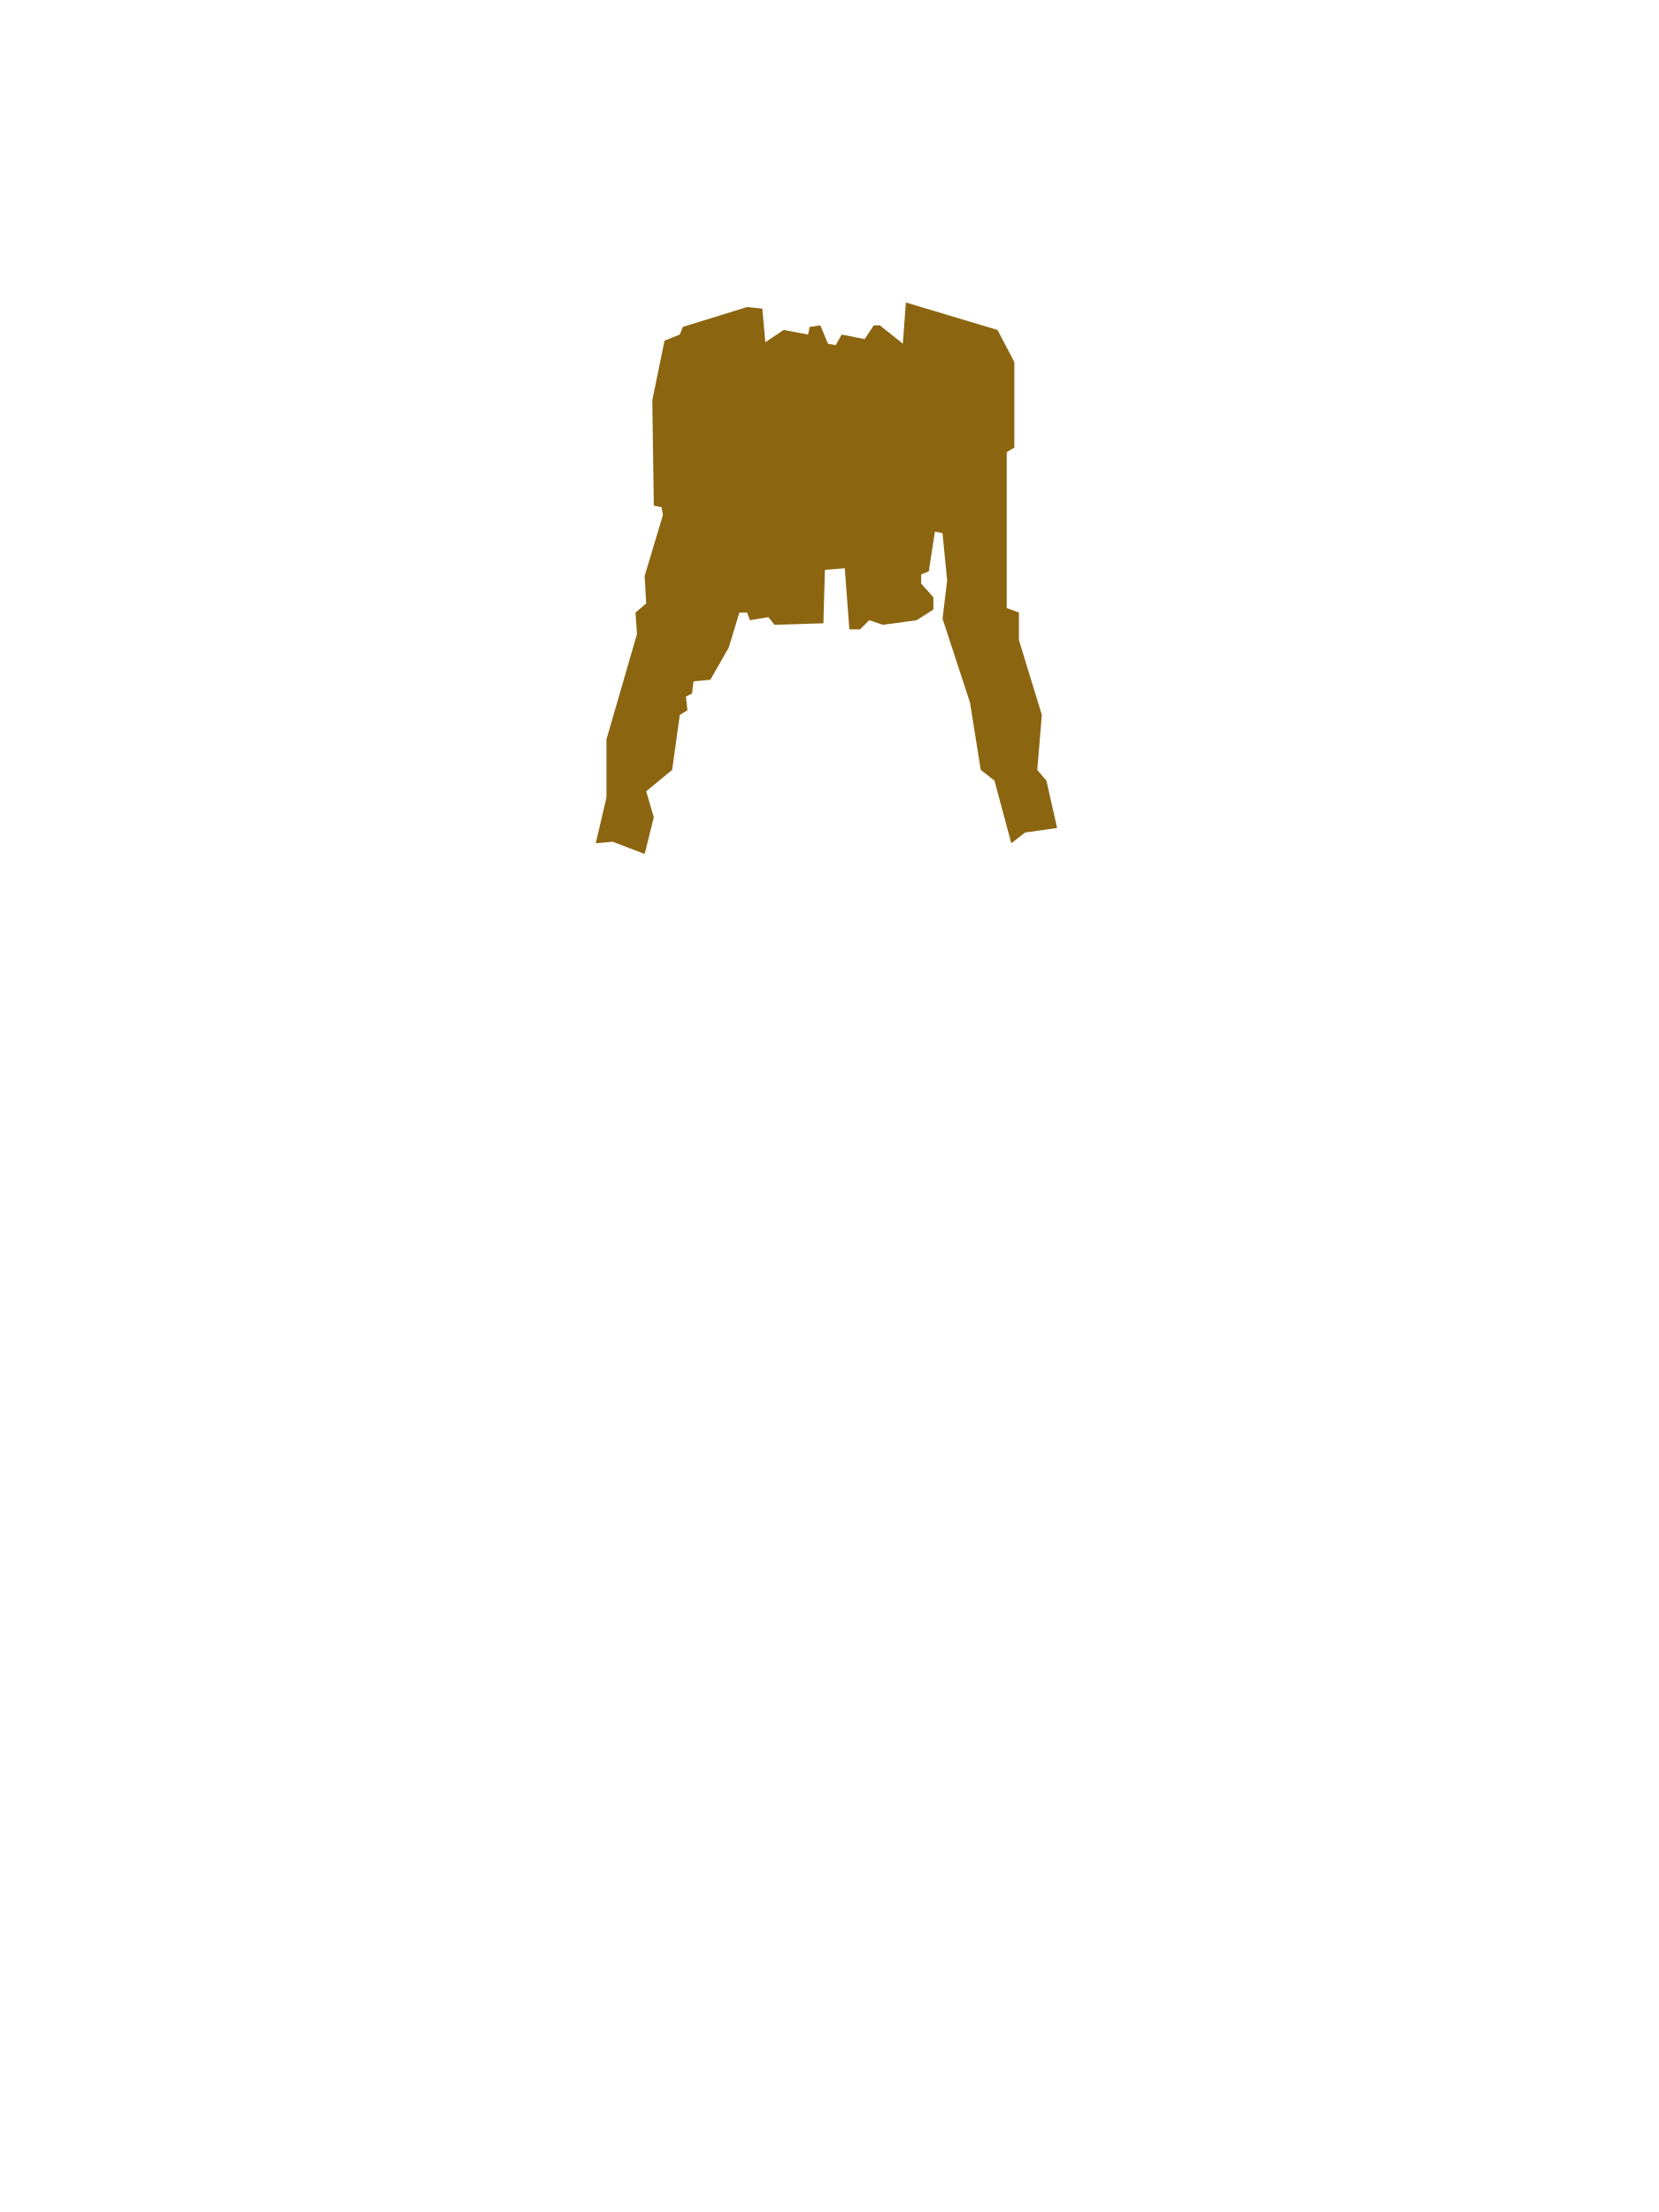
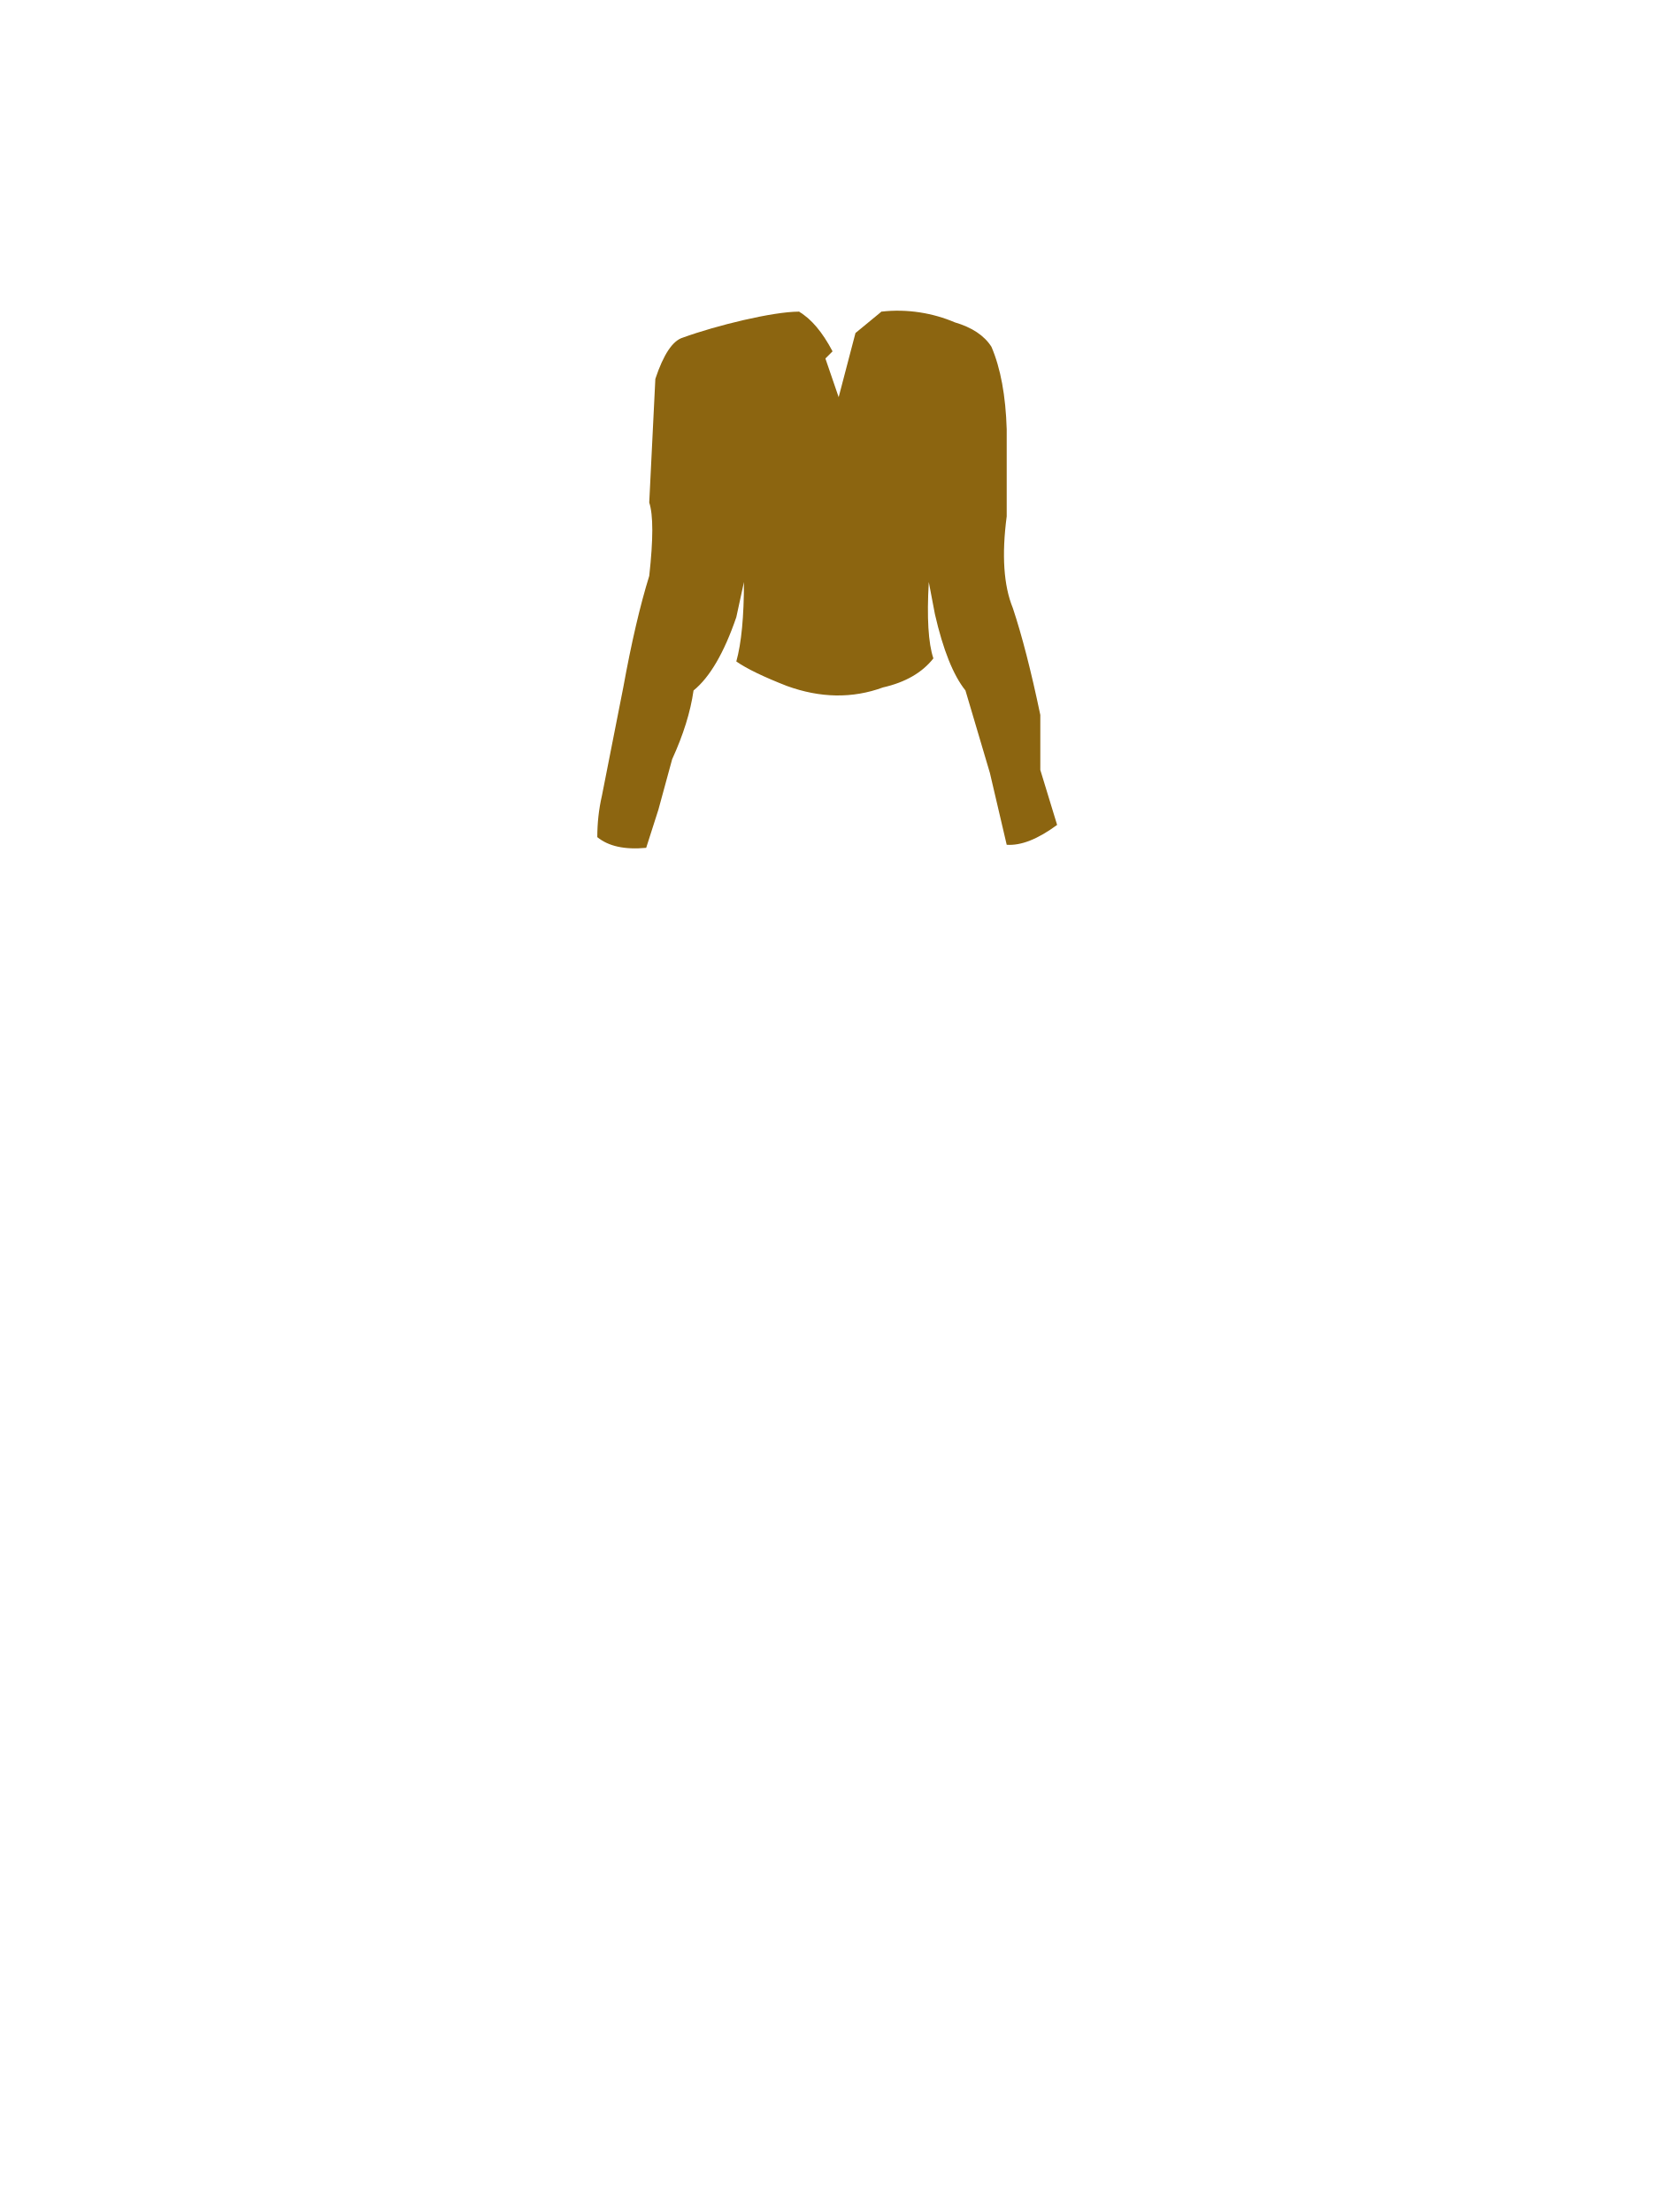
- <svg xmlns="http://www.w3.org/2000/svg" width="1086" height="1448" viewBox="0 0 1086 1448">
-   <path d="M653,216 593,198 591,225 576,213 572,213 566,222 551,219 547,226 542,225 537,213 530,214 529,219 513,216 501,224 499,202 489,201 447,214 445,219 435,223 427,262 428,331 433,332 434,337 422,377 423,395 416,401 417,415 397,484 397,522 390,552 401,551 422,559 428,535 423,518 440,504 445,468 450,465 449,456 453,454 454,446 465,445 477,424 484,401 489,401 491,406 503,404 507,409 539,408 540,373 553,372 556,412 563,412 569,406 578,409 600,406 611,399 611,391 603,382 603,376 608,374 612,348 617,349 620,380 617,405 635,460 642,504 651,511 662,552 671,545 692,542 685,511 679,504 682,468 667,419 667,401 659,398 659,296 664,293 664,237Z" fill="#8c6510" />
+ <svg xmlns="http://www.w3.org/2000/svg" viewBox="0 0 1086 1448" width="1086" height="1448">
+   <g fill="#8c6510">
+     <path d="M523 204  C506 204 469 213 447 221 Q437 224 429 248  L425 329 Q429 341 425 377  Q416 406 408 450 L394 521 Q391 534 391 548  Q402 557 423 555  L431 530 440 497  Q451 473 454 452  Q470 439 482 404  L487 381 Q487 415 482 433  Q492 440 515 449 Q548 461 578 450  Q600 445 611 431  Q606 416 608 381  L612 402 Q620 437 632 452  L648 506 659 553 Q673 554 692 540  L681 504 681 468 Q672 425 663 398  Q654 376 659 338  L659 281 Q658 248 649 227  Q642 216 625 211  C611 205 594 202 577 204  L560 218 549 260 537 225 Z" />
+     <path d="M523 204 Q517 217 514 235 L527 254 L541 269 L557 289 Q543 260 534 241 L545 230 Q535 211 523 204 Z" />
+     <path d="M577 204 Q583 217 590 237 L575 255 L560 273 L557 289 Q571 258 581 242 L569 228 Q572 213 577 204 Z" />
+   </g>
</svg>
